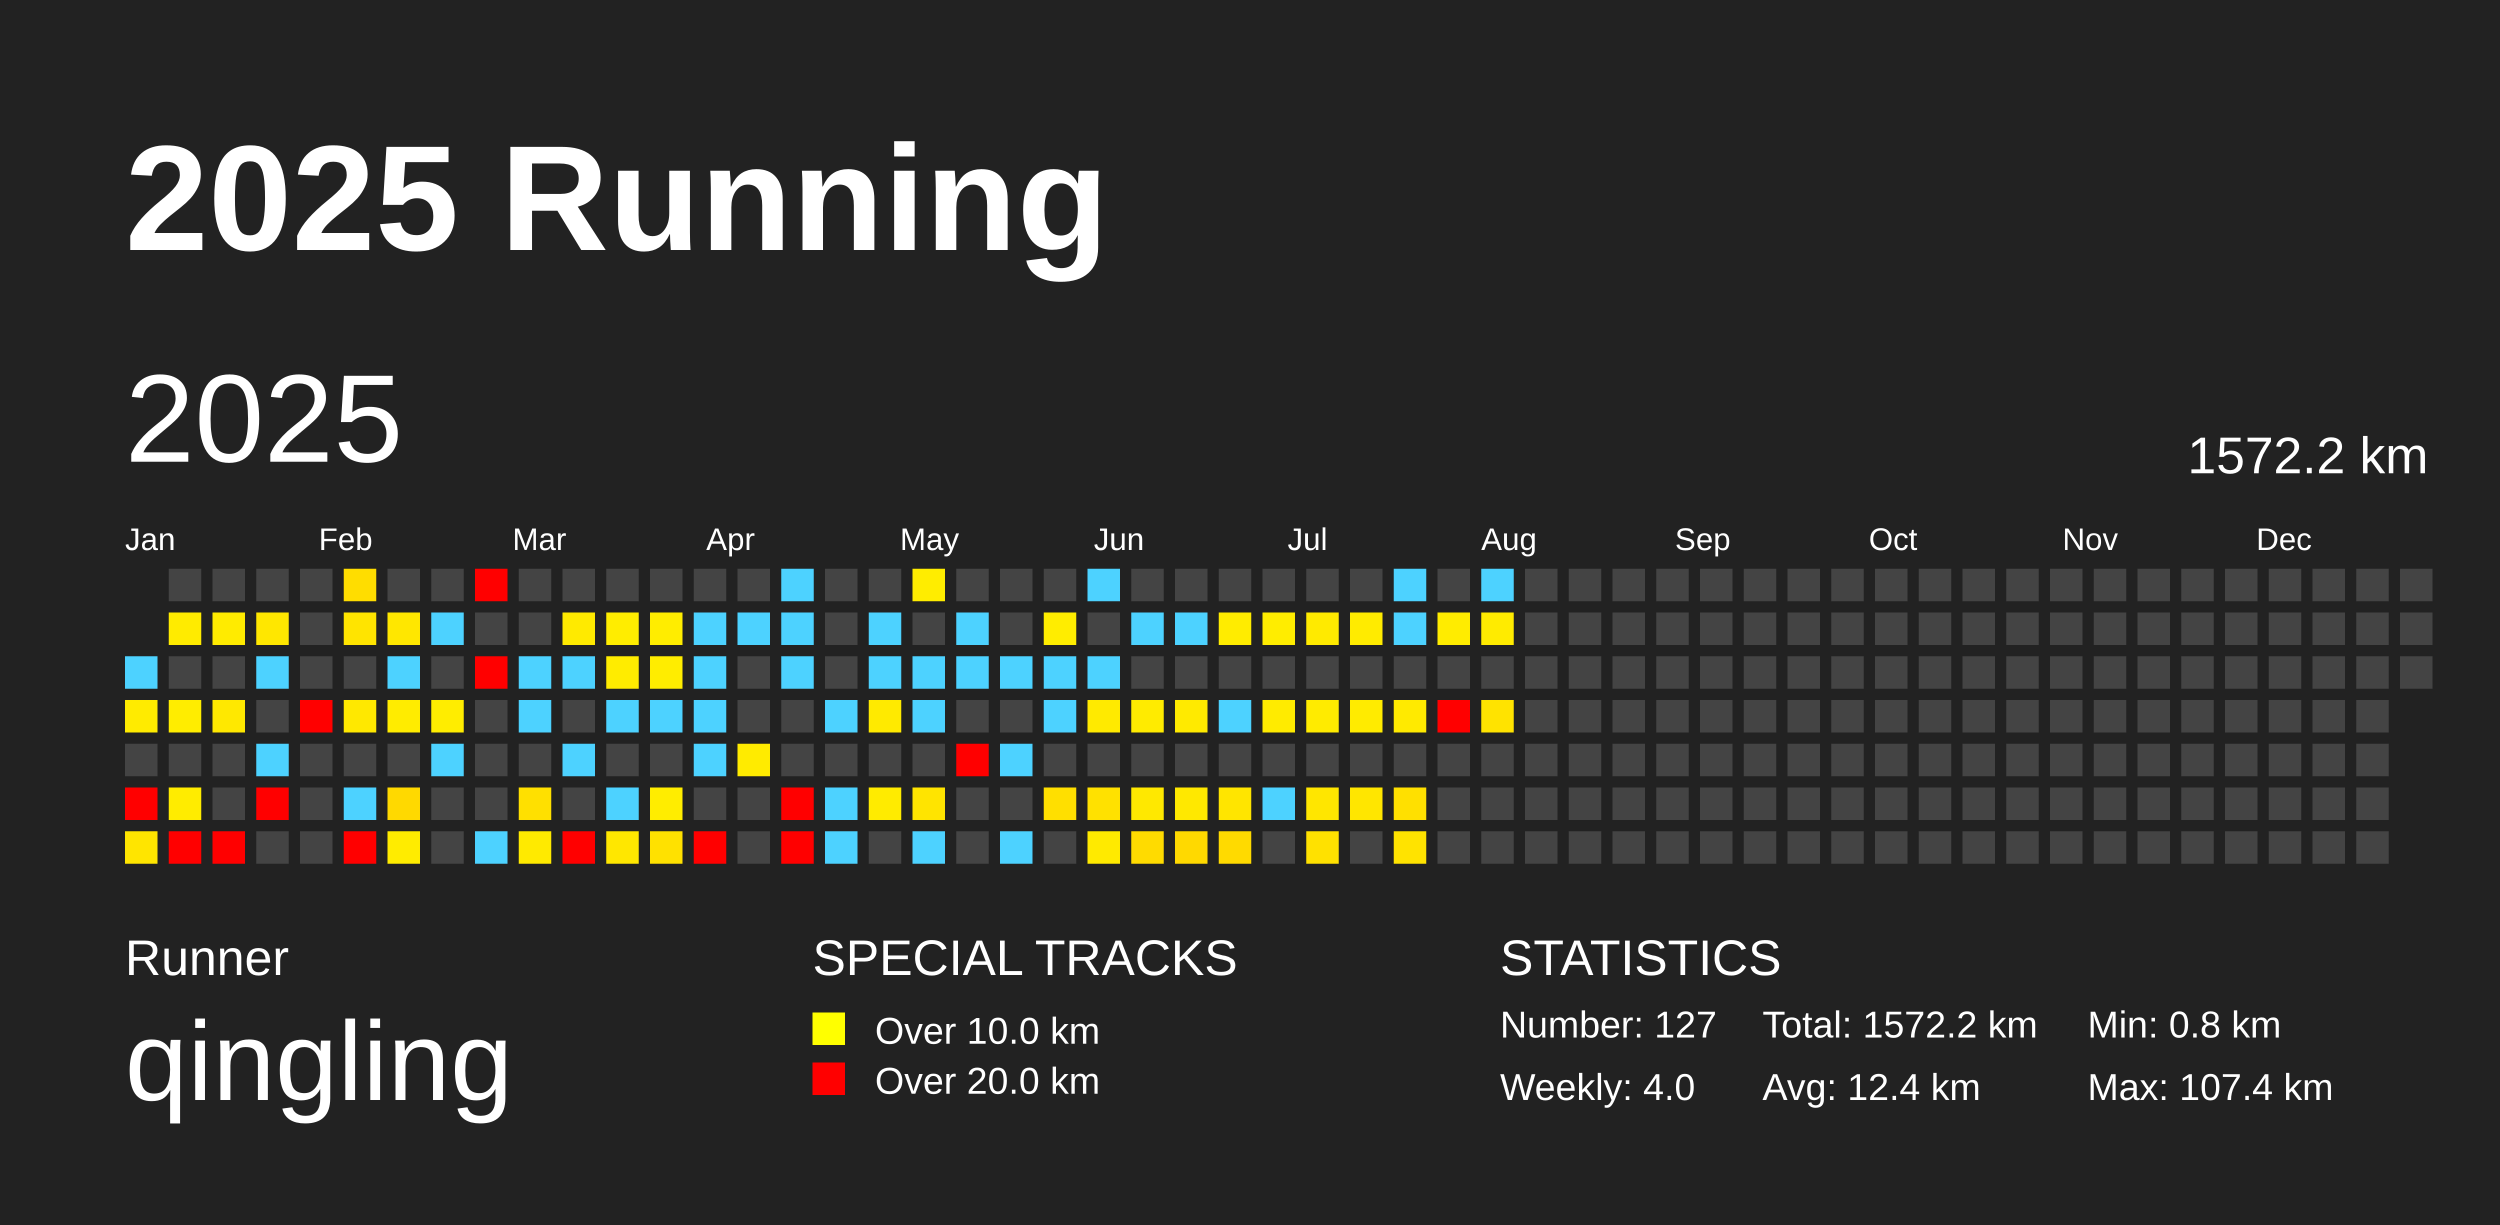
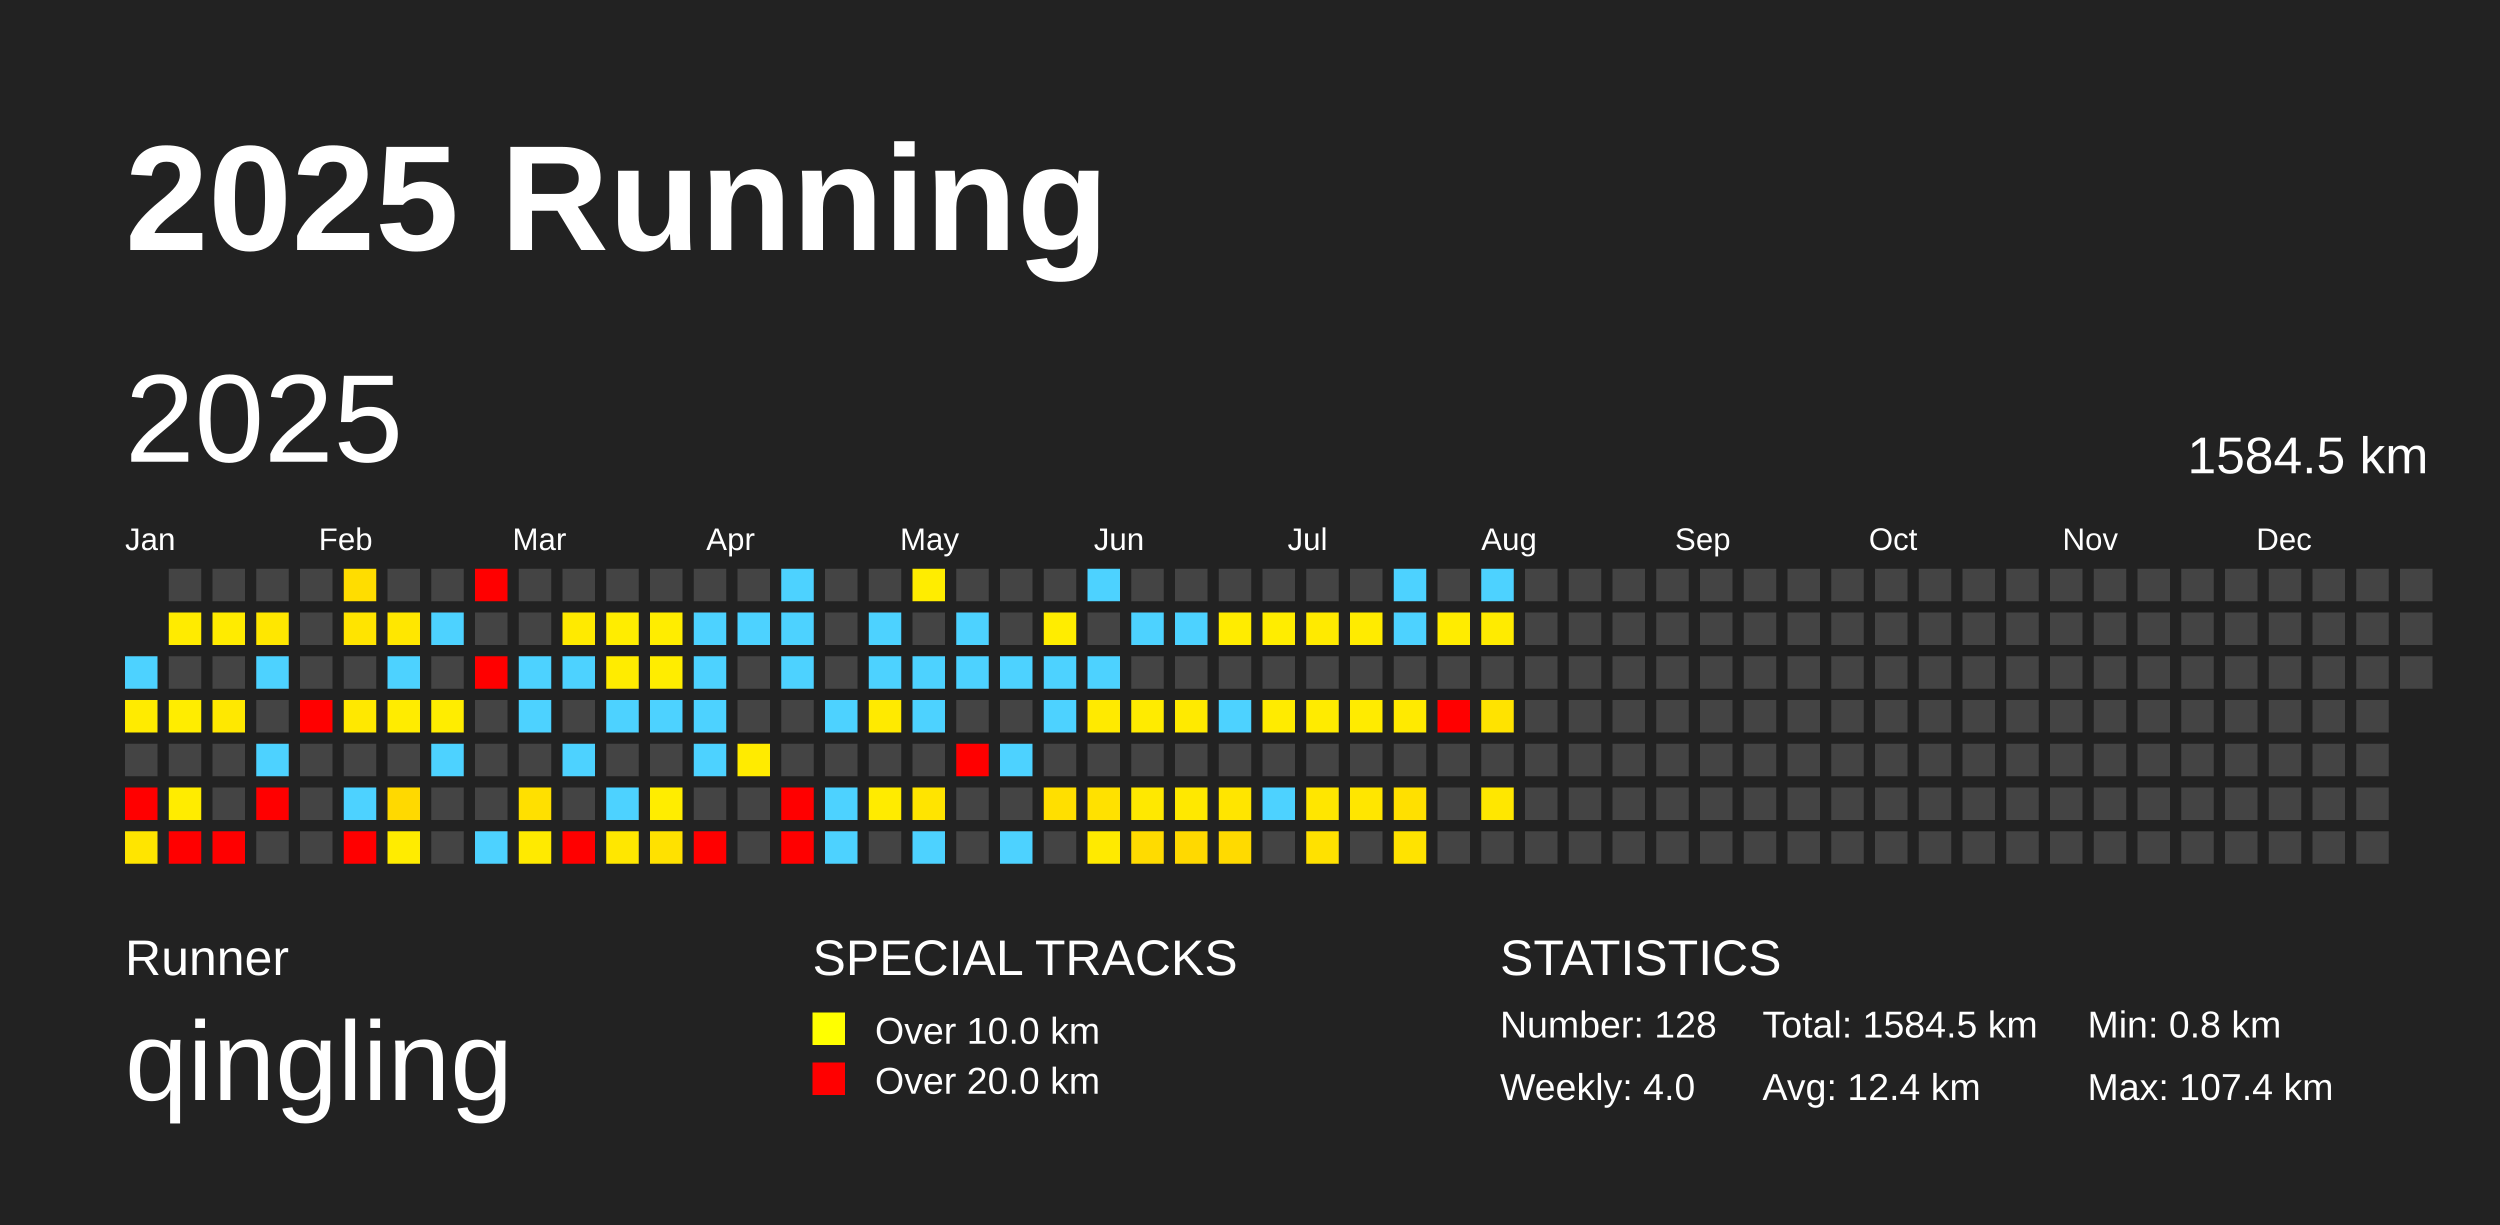
<svg xmlns="http://www.w3.org/2000/svg" baseProfile="full" height="98mm" version="1.1" viewBox="0,0,200,98" width="200mm">
  <defs />
  <rect fill="#222222" height="98" width="200" x="0" y="0" />
  <text fill="#FFFFFF" style="font-size:12px; font-family:Arial; font-weight:bold;" x="10" y="20">2025 Running</text>
  <text fill="#FFFFFF" style="font-size:4px; font-family:Arial" x="10" y="78">Runner</text>
  <text fill="#FFFFFF" style="font-size:9px; font-family:Arial" x="10" y="88">qingling</text>
  <text fill="#FFFFFF" style="font-size:4px; font-family:Arial" x="65" y="78">SPECIAL TRACKS</text>
  <rect fill="yellow" height="2.6" width="2.6" x="65" y="81" />
  <text fill="#FFFFFF" style="font-size:3px; font-family:Arial" x="70" y="83.5">Over 10.0 km</text>
  <rect fill="red" height="2.6" width="2.6" x="65" y="85" />
  <text fill="#FFFFFF" style="font-size:3px; font-family:Arial" x="70" y="87.5">Over 20.0 km</text>
  <text fill="#FFFFFF" style="font-size:4px; font-family:Arial" x="120" y="78">STATISTICS</text>
-   <text fill="#FFFFFF" style="font-size:3px; font-family:Arial" x="120" y="83">Number: 127</text>
+   <text fill="#FFFFFF" style="font-size:3px; font-family:Arial" x="120" y="83">Number: 128</text>
  <text fill="#FFFFFF" style="font-size:3px; font-family:Arial" x="120" y="88">Weekly: 4.0</text>
-   <text fill="#FFFFFF" style="font-size:3px; font-family:Arial" x="141" y="83">Total: 1572.2 km</text>
+   <text fill="#FFFFFF" style="font-size:3px; font-family:Arial" x="141" y="83">Total: 1584.5 km</text>
  <text fill="#FFFFFF" style="font-size:3px; font-family:Arial" x="141" y="88">Avg: 12.4 km</text>
  <text fill="#FFFFFF" style="font-size:3px; font-family:Arial" x="167" y="83">Min: 0.8 km</text>
  <text fill="#FFFFFF" style="font-size:3px; font-family:Arial" x="167" y="88">Max: 107.4 km</text>
  <text dominant-baseline="hanging" fill="#FFFFFF" style="font-size:10.0px; font-family:Arial;" x="10" y="30">2025</text>
-   <text dominant-baseline="hanging" fill="#FFFFFF" style="font-size:4.125px; font-family:Arial;" x="175" y="35">1572.2 km</text>
+   <text dominant-baseline="hanging" fill="#FFFFFF" style="font-size:4.125px; font-family:Arial;" x="175" y="35">1584.5 km</text>
  <text fill="#FFFFFF" style="font-size:2.5px; font-family:Arial" x="10.0" y="44">Jan</text>
  <text fill="#FFFFFF" style="font-size:2.5px; font-family:Arial" x="25.5" y="44">Feb</text>
  <text fill="#FFFFFF" style="font-size:2.5px; font-family:Arial" x="41.0" y="44">Mar</text>
  <text fill="#FFFFFF" style="font-size:2.5px; font-family:Arial" x="56.5" y="44">Apr</text>
  <text fill="#FFFFFF" style="font-size:2.5px; font-family:Arial" x="72.0" y="44">May</text>
  <text fill="#FFFFFF" style="font-size:2.5px; font-family:Arial" x="87.5" y="44">Jun</text>
  <text fill="#FFFFFF" style="font-size:2.5px; font-family:Arial" x="103.0" y="44">Jul</text>
  <text fill="#FFFFFF" style="font-size:2.5px; font-family:Arial" x="118.5" y="44">Aug</text>
  <text fill="#FFFFFF" style="font-size:2.5px; font-family:Arial" x="134.0" y="44">Sep</text>
  <text fill="#FFFFFF" style="font-size:2.5px; font-family:Arial" x="149.5" y="44">Oct</text>
  <text fill="#FFFFFF" style="font-size:2.5px; font-family:Arial" x="165.0" y="44">Nov</text>
  <text fill="#FFFFFF" style="font-size:2.5px; font-family:Arial" x="180.5" y="44">Dec</text>
  <rect fill="#4dd2ff" height="2.6" width="2.6" x="10.0" y="52.5" />
  <rect fill="#ffeb00" height="2.6" width="2.6" x="10.0" y="56.0" />
  <rect fill="#444444" height="2.6" width="2.6" x="10.0" y="59.5" />
  <rect fill="red" height="2.6" width="2.6" x="10.0" y="63.0" />
  <rect fill="#ffe500" height="2.6" width="2.6" x="10.0" y="66.5" />
  <rect fill="#444444" height="2.6" width="2.6" x="13.5" y="45.5" />
  <rect fill="#ffeb00" height="2.6" width="2.6" x="13.5" y="49.0" />
  <rect fill="#444444" height="2.6" width="2.6" x="13.5" y="52.5" />
  <rect fill="#ffed00" height="2.6" width="2.6" x="13.5" y="56.0" />
  <rect fill="#444444" height="2.6" width="2.6" x="13.5" y="59.5" />
  <rect fill="#ffec00" height="2.6" width="2.6" x="13.5" y="63.0" />
  <rect fill="red" height="2.6" width="2.6" x="13.5" y="66.5" />
  <rect fill="#444444" height="2.6" width="2.6" x="17.0" y="45.5" />
  <rect fill="#ffeb00" height="2.6" width="2.6" x="17.0" y="49.0" />
  <rect fill="#444444" height="2.6" width="2.6" x="17.0" y="52.5" />
  <rect fill="#ffe800" height="2.6" width="2.6" x="17.0" y="56.0" />
  <rect fill="#444444" height="2.6" width="2.6" x="17.0" y="59.5" />
  <rect fill="#444444" height="2.6" width="2.6" x="17.0" y="63.0" />
  <rect fill="red" height="2.6" width="2.6" x="17.0" y="66.5" />
  <rect fill="#444444" height="2.6" width="2.6" x="20.5" y="45.5" />
  <rect fill="#ffe700" height="2.6" width="2.6" x="20.5" y="49.0" />
  <rect fill="#4dd2ff" height="2.6" width="2.6" x="20.5" y="52.5" />
  <rect fill="#444444" height="2.6" width="2.6" x="20.5" y="56.0" />
  <rect fill="#4dd2ff" height="2.6" width="2.6" x="20.5" y="59.5" />
  <rect fill="red" height="2.6" width="2.6" x="20.5" y="63.0" />
  <rect fill="#444444" height="2.6" width="2.6" x="20.5" y="66.5" />
  <rect fill="#444444" height="2.6" width="2.6" x="24.0" y="45.5" />
  <rect fill="#444444" height="2.6" width="2.6" x="24.0" y="49.0" />
  <rect fill="#444444" height="2.6" width="2.6" x="24.0" y="52.5" />
  <rect fill="red" height="2.6" width="2.6" x="24.0" y="56.0" />
  <rect fill="#444444" height="2.6" width="2.6" x="24.0" y="59.5" />
  <rect fill="#444444" height="2.6" width="2.6" x="24.0" y="63.0" />
  <rect fill="#444444" height="2.6" width="2.6" x="24.0" y="66.5" />
  <rect fill="#ffdd00" height="2.6" width="2.6" x="27.5" y="45.5" />
  <rect fill="#ffe400" height="2.6" width="2.6" x="27.5" y="49.0" />
  <rect fill="#444444" height="2.6" width="2.6" x="27.5" y="52.5" />
  <rect fill="#ffe800" height="2.6" width="2.6" x="27.5" y="56.0" />
  <rect fill="#444444" height="2.6" width="2.6" x="27.5" y="59.5" />
  <rect fill="#4dd2ff" height="2.6" width="2.6" x="27.5" y="63.0" />
  <rect fill="red" height="2.6" width="2.6" x="27.5" y="66.5" />
  <rect fill="#444444" height="2.6" width="2.6" x="31.0" y="45.5" />
  <rect fill="#ffe700" height="2.6" width="2.6" x="31.0" y="49.0" />
  <rect fill="#4dd2ff" height="2.6" width="2.6" x="31.0" y="52.5" />
  <rect fill="#ffec00" height="2.6" width="2.6" x="31.0" y="56.0" />
  <rect fill="#444444" height="2.6" width="2.6" x="31.0" y="59.5" />
  <rect fill="#ffd900" height="2.6" width="2.6" x="31.0" y="63.0" />
  <rect fill="#ffec00" height="2.6" width="2.6" x="31.0" y="66.5" />
  <rect fill="#444444" height="2.6" width="2.6" x="34.5" y="45.5" />
  <rect fill="#4dd2ff" height="2.6" width="2.6" x="34.5" y="49.0" />
  <rect fill="#444444" height="2.6" width="2.6" x="34.5" y="52.5" />
  <rect fill="#ffed00" height="2.6" width="2.6" x="34.5" y="56.0" />
  <rect fill="#4dd2ff" height="2.6" width="2.6" x="34.5" y="59.5" />
  <rect fill="#444444" height="2.6" width="2.6" x="34.5" y="63.0" />
  <rect fill="#444444" height="2.6" width="2.6" x="34.5" y="66.5" />
  <rect fill="red" height="2.6" width="2.6" x="38.0" y="45.5" />
  <rect fill="#444444" height="2.6" width="2.6" x="38.0" y="49.0" />
  <rect fill="red" height="2.6" width="2.6" x="38.0" y="52.5" />
  <rect fill="#444444" height="2.6" width="2.6" x="38.0" y="56.0" />
  <rect fill="#444444" height="2.6" width="2.6" x="38.0" y="59.5" />
  <rect fill="#444444" height="2.6" width="2.6" x="38.0" y="63.0" />
  <rect fill="#4dd2ff" height="2.6" width="2.6" x="38.0" y="66.5" />
  <rect fill="#444444" height="2.6" width="2.6" x="41.5" y="45.5" />
  <rect fill="#444444" height="2.6" width="2.6" x="41.5" y="49.0" />
  <rect fill="#4dd2ff" height="2.6" width="2.6" x="41.5" y="52.5" />
  <rect fill="#4dd2ff" height="2.6" width="2.6" x="41.5" y="56.0" />
  <rect fill="#444444" height="2.6" width="2.6" x="41.5" y="59.5" />
  <rect fill="#ffe000" height="2.6" width="2.6" x="41.5" y="63.0" />
  <rect fill="#ffea00" height="2.6" width="2.6" x="41.5" y="66.5" />
  <rect fill="#444444" height="2.6" width="2.6" x="45.0" y="45.5" />
  <rect fill="#ffea00" height="2.6" width="2.6" x="45.0" y="49.0" />
  <rect fill="#4dd2ff" height="2.6" width="2.6" x="45.0" y="52.5" />
  <rect fill="#444444" height="2.6" width="2.6" x="45.0" y="56.0" />
  <rect fill="#4dd2ff" height="2.6" width="2.6" x="45.0" y="59.5" />
  <rect fill="#444444" height="2.6" width="2.6" x="45.0" y="63.0" />
  <rect fill="red" height="2.6" width="2.6" x="45.0" y="66.5" />
  <rect fill="#444444" height="2.6" width="2.6" x="48.5" y="45.5" />
  <rect fill="#ffed00" height="2.6" width="2.6" x="48.5" y="49.0" />
  <rect fill="#ffec00" height="2.6" width="2.6" x="48.5" y="52.5" />
  <rect fill="#4dd2ff" height="2.6" width="2.6" x="48.5" y="56.0" />
  <rect fill="#444444" height="2.6" width="2.6" x="48.5" y="59.5" />
  <rect fill="#4dd2ff" height="2.6" width="2.6" x="48.5" y="63.0" />
  <rect fill="#ffe700" height="2.6" width="2.6" x="48.5" y="66.5" />
  <rect fill="#444444" height="2.6" width="2.6" x="52.0" y="45.5" />
  <rect fill="#ffed00" height="2.6" width="2.6" x="52.0" y="49.0" />
  <rect fill="#ffed00" height="2.6" width="2.6" x="52.0" y="52.5" />
  <rect fill="#4dd2ff" height="2.6" width="2.6" x="52.0" y="56.0" />
  <rect fill="#444444" height="2.6" width="2.6" x="52.0" y="59.5" />
  <rect fill="#ffed00" height="2.6" width="2.6" x="52.0" y="63.0" />
  <rect fill="#ffe100" height="2.6" width="2.6" x="52.0" y="66.5" />
  <rect fill="#444444" height="2.6" width="2.6" x="55.5" y="45.5" />
  <rect fill="#4dd2ff" height="2.6" width="2.6" x="55.5" y="49.0" />
  <rect fill="#4dd2ff" height="2.6" width="2.6" x="55.5" y="52.5" />
  <rect fill="#4dd2ff" height="2.6" width="2.6" x="55.5" y="56.0" />
  <rect fill="#4dd2ff" height="2.6" width="2.6" x="55.5" y="59.5" />
  <rect fill="#444444" height="2.6" width="2.6" x="55.5" y="63.0" />
  <rect fill="red" height="2.6" width="2.6" x="55.5" y="66.5" />
  <rect fill="#444444" height="2.6" width="2.6" x="59.0" y="45.5" />
  <rect fill="#4dd2ff" height="2.6" width="2.6" x="59.0" y="49.0" />
  <rect fill="#444444" height="2.6" width="2.6" x="59.0" y="52.5" />
  <rect fill="#444444" height="2.6" width="2.6" x="59.0" y="56.0" />
  <rect fill="#ffeb00" height="2.6" width="2.6" x="59.0" y="59.5" />
  <rect fill="#444444" height="2.6" width="2.6" x="59.0" y="63.0" />
  <rect fill="#444444" height="2.6" width="2.6" x="59.0" y="66.5" />
  <rect fill="#4dd2ff" height="2.6" width="2.6" x="62.5" y="45.5" />
  <rect fill="#4dd2ff" height="2.6" width="2.6" x="62.5" y="49.0" />
  <rect fill="#4dd2ff" height="2.6" width="2.6" x="62.5" y="52.5" />
  <rect fill="#444444" height="2.6" width="2.6" x="62.5" y="56.0" />
  <rect fill="#444444" height="2.6" width="2.6" x="62.5" y="59.5" />
  <rect fill="red" height="2.6" width="2.6" x="62.5" y="63.0" />
  <rect fill="red" height="2.6" width="2.6" x="62.5" y="66.5" />
  <rect fill="#444444" height="2.6" width="2.6" x="66.0" y="45.5" />
  <rect fill="#444444" height="2.6" width="2.6" x="66.0" y="49.0" />
  <rect fill="#444444" height="2.6" width="2.6" x="66.0" y="52.5" />
  <rect fill="#4dd2ff" height="2.6" width="2.6" x="66.0" y="56.0" />
  <rect fill="#444444" height="2.6" width="2.6" x="66.0" y="59.5" />
  <rect fill="#4dd2ff" height="2.6" width="2.6" x="66.0" y="63.0" />
  <rect fill="#4dd2ff" height="2.6" width="2.6" x="66.0" y="66.5" />
  <rect fill="#444444" height="2.6" width="2.6" x="69.5" y="45.5" />
  <rect fill="#4dd2ff" height="2.6" width="2.6" x="69.5" y="49.0" />
  <rect fill="#4dd2ff" height="2.6" width="2.6" x="69.5" y="52.5" />
  <rect fill="#ffea00" height="2.6" width="2.6" x="69.5" y="56.0" />
  <rect fill="#444444" height="2.6" width="2.6" x="69.5" y="59.5" />
  <rect fill="#ffeb00" height="2.6" width="2.6" x="69.5" y="63.0" />
  <rect fill="#444444" height="2.6" width="2.6" x="69.5" y="66.5" />
  <rect fill="#ffed00" height="2.6" width="2.6" x="73.0" y="45.5" />
  <rect fill="#444444" height="2.6" width="2.6" x="73.0" y="49.0" />
  <rect fill="#4dd2ff" height="2.6" width="2.6" x="73.0" y="52.5" />
  <rect fill="#4dd2ff" height="2.6" width="2.6" x="73.0" y="56.0" />
  <rect fill="#444444" height="2.6" width="2.6" x="73.0" y="59.5" />
  <rect fill="#ffe400" height="2.6" width="2.6" x="73.0" y="63.0" />
  <rect fill="#4dd2ff" height="2.6" width="2.6" x="73.0" y="66.5" />
  <rect fill="#444444" height="2.6" width="2.6" x="76.5" y="45.5" />
  <rect fill="#4dd2ff" height="2.6" width="2.6" x="76.5" y="49.0" />
  <rect fill="#4dd2ff" height="2.6" width="2.6" x="76.5" y="52.5" />
  <rect fill="#444444" height="2.6" width="2.6" x="76.5" y="56.0" />
  <rect fill="red" height="2.6" width="2.6" x="76.5" y="59.5" />
  <rect fill="#444444" height="2.6" width="2.6" x="76.5" y="63.0" />
  <rect fill="#444444" height="2.6" width="2.6" x="76.5" y="66.5" />
  <rect fill="#444444" height="2.6" width="2.6" x="80.0" y="45.5" />
  <rect fill="#444444" height="2.6" width="2.6" x="80.0" y="49.0" />
  <rect fill="#4dd2ff" height="2.6" width="2.6" x="80.0" y="52.5" />
  <rect fill="#444444" height="2.6" width="2.6" x="80.0" y="56.0" />
  <rect fill="#4dd2ff" height="2.6" width="2.6" x="80.0" y="59.5" />
  <rect fill="#444444" height="2.6" width="2.6" x="80.0" y="63.0" />
  <rect fill="#4dd2ff" height="2.6" width="2.6" x="80.0" y="66.5" />
  <rect fill="#444444" height="2.6" width="2.6" x="83.5" y="45.5" />
  <rect fill="#ffed00" height="2.6" width="2.6" x="83.5" y="49.0" />
  <rect fill="#4dd2ff" height="2.6" width="2.6" x="83.5" y="52.5" />
  <rect fill="#4dd2ff" height="2.6" width="2.6" x="83.5" y="56.0" />
  <rect fill="#444444" height="2.6" width="2.6" x="83.5" y="59.5" />
  <rect fill="#ffdf00" height="2.6" width="2.6" x="83.5" y="63.0" />
  <rect fill="#444444" height="2.6" width="2.6" x="83.5" y="66.5" />
  <rect fill="#4dd2ff" height="2.6" width="2.6" x="87.0" y="45.5" />
  <rect fill="#444444" height="2.6" width="2.6" x="87.0" y="49.0" />
  <rect fill="#4dd2ff" height="2.6" width="2.6" x="87.0" y="52.5" />
  <rect fill="#ffea00" height="2.6" width="2.6" x="87.0" y="56.0" />
  <rect fill="#444444" height="2.6" width="2.6" x="87.0" y="59.5" />
  <rect fill="#ffe100" height="2.6" width="2.6" x="87.0" y="63.0" />
  <rect fill="#ffea00" height="2.6" width="2.6" x="87.0" y="66.5" />
  <rect fill="#444444" height="2.6" width="2.6" x="90.5" y="45.5" />
  <rect fill="#4dd2ff" height="2.6" width="2.6" x="90.5" y="49.0" />
  <rect fill="#444444" height="2.6" width="2.6" x="90.5" y="52.5" />
  <rect fill="#ffeb00" height="2.6" width="2.6" x="90.5" y="56.0" />
  <rect fill="#444444" height="2.6" width="2.6" x="90.5" y="59.5" />
  <rect fill="#ffe800" height="2.6" width="2.6" x="90.5" y="63.0" />
  <rect fill="#ffdb00" height="2.6" width="2.6" x="90.5" y="66.5" />
  <rect fill="#444444" height="2.6" width="2.6" x="94.0" y="45.5" />
  <rect fill="#4dd2ff" height="2.6" width="2.6" x="94.0" y="49.0" />
  <rect fill="#444444" height="2.6" width="2.6" x="94.0" y="52.5" />
  <rect fill="#ffea00" height="2.6" width="2.6" x="94.0" y="56.0" />
  <rect fill="#444444" height="2.6" width="2.6" x="94.0" y="59.5" />
  <rect fill="#ffe800" height="2.6" width="2.6" x="94.0" y="63.0" />
  <rect fill="#ffd900" height="2.6" width="2.6" x="94.0" y="66.5" />
  <rect fill="#444444" height="2.6" width="2.6" x="97.5" y="45.5" />
  <rect fill="#ffec00" height="2.6" width="2.6" x="97.5" y="49.0" />
  <rect fill="#444444" height="2.6" width="2.6" x="97.5" y="52.5" />
  <rect fill="#4dd2ff" height="2.6" width="2.6" x="97.5" y="56.0" />
  <rect fill="#444444" height="2.6" width="2.6" x="97.5" y="59.5" />
  <rect fill="#ffe500" height="2.6" width="2.6" x="97.5" y="63.0" />
  <rect fill="#ffda00" height="2.6" width="2.6" x="97.5" y="66.5" />
  <rect fill="#444444" height="2.6" width="2.6" x="101.0" y="45.5" />
  <rect fill="#ffed00" height="2.6" width="2.6" x="101.0" y="49.0" />
  <rect fill="#444444" height="2.6" width="2.6" x="101.0" y="52.5" />
  <rect fill="#ffeb00" height="2.6" width="2.6" x="101.0" y="56.0" />
  <rect fill="#444444" height="2.6" width="2.6" x="101.0" y="59.5" />
  <rect fill="#4dd2ff" height="2.6" width="2.6" x="101.0" y="63.0" />
  <rect fill="#444444" height="2.6" width="2.6" x="101.0" y="66.5" />
  <rect fill="#444444" height="2.6" width="2.6" x="104.5" y="45.5" />
  <rect fill="#ffea00" height="2.6" width="2.6" x="104.5" y="49.0" />
  <rect fill="#444444" height="2.6" width="2.6" x="104.5" y="52.5" />
  <rect fill="#ffeb00" height="2.6" width="2.6" x="104.5" y="56.0" />
  <rect fill="#444444" height="2.6" width="2.6" x="104.5" y="59.5" />
  <rect fill="#ffe600" height="2.6" width="2.6" x="104.5" y="63.0" />
  <rect fill="#ffe100" height="2.6" width="2.6" x="104.5" y="66.5" />
  <rect fill="#444444" height="2.6" width="2.6" x="108.0" y="45.5" />
  <rect fill="#ffeb00" height="2.6" width="2.6" x="108.0" y="49.0" />
  <rect fill="#444444" height="2.6" width="2.6" x="108.0" y="52.5" />
  <rect fill="#ffeb00" height="2.6" width="2.6" x="108.0" y="56.0" />
  <rect fill="#444444" height="2.6" width="2.6" x="108.0" y="59.5" />
  <rect fill="#ffe600" height="2.6" width="2.6" x="108.0" y="63.0" />
  <rect fill="#444444" height="2.6" width="2.6" x="108.0" y="66.5" />
  <rect fill="#4dd2ff" height="2.6" width="2.6" x="111.5" y="45.5" />
  <rect fill="#4dd2ff" height="2.6" width="2.6" x="111.5" y="49.0" />
  <rect fill="#444444" height="2.6" width="2.6" x="111.5" y="52.5" />
  <rect fill="#ffea00" height="2.6" width="2.6" x="111.5" y="56.0" />
  <rect fill="#444444" height="2.6" width="2.6" x="111.5" y="59.5" />
  <rect fill="#ffe000" height="2.6" width="2.6" x="111.5" y="63.0" />
  <rect fill="#ffe300" height="2.6" width="2.6" x="111.5" y="66.5" />
  <rect fill="#444444" height="2.6" width="2.6" x="115.0" y="45.5" />
  <rect fill="#ffec00" height="2.6" width="2.6" x="115.0" y="49.0" />
  <rect fill="#444444" height="2.6" width="2.6" x="115.0" y="52.5" />
  <rect fill="red" height="2.6" width="2.6" x="115.0" y="56.0" />
  <rect fill="#444444" height="2.6" width="2.6" x="115.0" y="59.5" />
  <rect fill="#444444" height="2.6" width="2.6" x="115.0" y="63.0" />
  <rect fill="#444444" height="2.6" width="2.6" x="115.0" y="66.5" />
  <rect fill="#4dd2ff" height="2.6" width="2.6" x="118.5" y="45.5" />
  <rect fill="#ffeb00" height="2.6" width="2.6" x="118.5" y="49.0" />
  <rect fill="#444444" height="2.6" width="2.6" x="118.5" y="52.5" />
  <rect fill="#ffe300" height="2.6" width="2.6" x="118.5" y="56.0" />
  <rect fill="#444444" height="2.6" width="2.6" x="118.5" y="59.5" />
-   <rect fill="#444444" height="2.6" width="2.6" x="118.5" y="63.0" />
+   <rect fill="#ffe700" height="2.6" width="2.6" x="118.5" y="63.0" />
  <rect fill="#444444" height="2.6" width="2.6" x="118.5" y="66.5" />
  <rect fill="#444444" height="2.6" width="2.6" x="122.0" y="45.5" />
  <rect fill="#444444" height="2.6" width="2.6" x="122.0" y="49.0" />
  <rect fill="#444444" height="2.6" width="2.6" x="122.0" y="52.5" />
  <rect fill="#444444" height="2.6" width="2.6" x="122.0" y="56.0" />
  <rect fill="#444444" height="2.6" width="2.6" x="122.0" y="59.5" />
  <rect fill="#444444" height="2.6" width="2.6" x="122.0" y="63.0" />
  <rect fill="#444444" height="2.6" width="2.6" x="122.0" y="66.5" />
  <rect fill="#444444" height="2.6" width="2.6" x="125.5" y="45.5" />
  <rect fill="#444444" height="2.6" width="2.6" x="125.5" y="49.0" />
  <rect fill="#444444" height="2.6" width="2.6" x="125.5" y="52.5" />
  <rect fill="#444444" height="2.6" width="2.6" x="125.5" y="56.0" />
  <rect fill="#444444" height="2.6" width="2.6" x="125.5" y="59.5" />
  <rect fill="#444444" height="2.6" width="2.6" x="125.5" y="63.0" />
  <rect fill="#444444" height="2.6" width="2.6" x="125.5" y="66.5" />
  <rect fill="#444444" height="2.6" width="2.6" x="129.0" y="45.5" />
  <rect fill="#444444" height="2.6" width="2.6" x="129.0" y="49.0" />
  <rect fill="#444444" height="2.6" width="2.6" x="129.0" y="52.5" />
  <rect fill="#444444" height="2.6" width="2.6" x="129.0" y="56.0" />
  <rect fill="#444444" height="2.6" width="2.6" x="129.0" y="59.5" />
  <rect fill="#444444" height="2.6" width="2.6" x="129.0" y="63.0" />
  <rect fill="#444444" height="2.6" width="2.6" x="129.0" y="66.5" />
  <rect fill="#444444" height="2.6" width="2.6" x="132.5" y="45.5" />
  <rect fill="#444444" height="2.6" width="2.6" x="132.5" y="49.0" />
  <rect fill="#444444" height="2.6" width="2.6" x="132.5" y="52.5" />
  <rect fill="#444444" height="2.6" width="2.6" x="132.5" y="56.0" />
  <rect fill="#444444" height="2.6" width="2.6" x="132.5" y="59.5" />
  <rect fill="#444444" height="2.6" width="2.6" x="132.5" y="63.0" />
  <rect fill="#444444" height="2.6" width="2.6" x="132.5" y="66.5" />
  <rect fill="#444444" height="2.6" width="2.6" x="136.0" y="45.5" />
  <rect fill="#444444" height="2.6" width="2.6" x="136.0" y="49.0" />
  <rect fill="#444444" height="2.6" width="2.6" x="136.0" y="52.5" />
  <rect fill="#444444" height="2.6" width="2.6" x="136.0" y="56.0" />
  <rect fill="#444444" height="2.6" width="2.6" x="136.0" y="59.5" />
  <rect fill="#444444" height="2.6" width="2.6" x="136.0" y="63.0" />
  <rect fill="#444444" height="2.6" width="2.6" x="136.0" y="66.5" />
  <rect fill="#444444" height="2.6" width="2.6" x="139.5" y="45.5" />
  <rect fill="#444444" height="2.6" width="2.6" x="139.5" y="49.0" />
  <rect fill="#444444" height="2.6" width="2.6" x="139.5" y="52.5" />
  <rect fill="#444444" height="2.6" width="2.6" x="139.5" y="56.0" />
  <rect fill="#444444" height="2.6" width="2.6" x="139.5" y="59.5" />
  <rect fill="#444444" height="2.6" width="2.6" x="139.5" y="63.0" />
  <rect fill="#444444" height="2.6" width="2.6" x="139.5" y="66.5" />
  <rect fill="#444444" height="2.6" width="2.6" x="143.0" y="45.5" />
  <rect fill="#444444" height="2.6" width="2.6" x="143.0" y="49.0" />
  <rect fill="#444444" height="2.6" width="2.6" x="143.0" y="52.5" />
  <rect fill="#444444" height="2.6" width="2.6" x="143.0" y="56.0" />
  <rect fill="#444444" height="2.6" width="2.6" x="143.0" y="59.5" />
  <rect fill="#444444" height="2.6" width="2.6" x="143.0" y="63.0" />
  <rect fill="#444444" height="2.6" width="2.6" x="143.0" y="66.5" />
  <rect fill="#444444" height="2.6" width="2.6" x="146.5" y="45.5" />
  <rect fill="#444444" height="2.6" width="2.6" x="146.5" y="49.0" />
  <rect fill="#444444" height="2.6" width="2.6" x="146.5" y="52.5" />
  <rect fill="#444444" height="2.6" width="2.6" x="146.5" y="56.0" />
  <rect fill="#444444" height="2.6" width="2.6" x="146.5" y="59.5" />
  <rect fill="#444444" height="2.6" width="2.6" x="146.5" y="63.0" />
  <rect fill="#444444" height="2.6" width="2.6" x="146.5" y="66.5" />
  <rect fill="#444444" height="2.6" width="2.6" x="150.0" y="45.5" />
  <rect fill="#444444" height="2.6" width="2.6" x="150.0" y="49.0" />
  <rect fill="#444444" height="2.6" width="2.6" x="150.0" y="52.5" />
  <rect fill="#444444" height="2.6" width="2.6" x="150.0" y="56.0" />
  <rect fill="#444444" height="2.6" width="2.6" x="150.0" y="59.5" />
  <rect fill="#444444" height="2.6" width="2.6" x="150.0" y="63.0" />
  <rect fill="#444444" height="2.6" width="2.6" x="150.0" y="66.5" />
  <rect fill="#444444" height="2.6" width="2.6" x="153.5" y="45.5" />
  <rect fill="#444444" height="2.6" width="2.6" x="153.5" y="49.0" />
  <rect fill="#444444" height="2.6" width="2.6" x="153.5" y="52.5" />
  <rect fill="#444444" height="2.6" width="2.6" x="153.5" y="56.0" />
  <rect fill="#444444" height="2.6" width="2.6" x="153.5" y="59.5" />
  <rect fill="#444444" height="2.6" width="2.6" x="153.5" y="63.0" />
  <rect fill="#444444" height="2.6" width="2.6" x="153.5" y="66.5" />
  <rect fill="#444444" height="2.6" width="2.6" x="157.0" y="45.5" />
  <rect fill="#444444" height="2.6" width="2.6" x="157.0" y="49.0" />
  <rect fill="#444444" height="2.6" width="2.6" x="157.0" y="52.5" />
  <rect fill="#444444" height="2.6" width="2.6" x="157.0" y="56.0" />
  <rect fill="#444444" height="2.6" width="2.6" x="157.0" y="59.5" />
  <rect fill="#444444" height="2.6" width="2.6" x="157.0" y="63.0" />
  <rect fill="#444444" height="2.6" width="2.6" x="157.0" y="66.5" />
  <rect fill="#444444" height="2.6" width="2.6" x="160.5" y="45.5" />
  <rect fill="#444444" height="2.6" width="2.6" x="160.5" y="49.0" />
  <rect fill="#444444" height="2.6" width="2.6" x="160.5" y="52.5" />
  <rect fill="#444444" height="2.6" width="2.6" x="160.5" y="56.0" />
  <rect fill="#444444" height="2.6" width="2.6" x="160.5" y="59.5" />
  <rect fill="#444444" height="2.6" width="2.6" x="160.5" y="63.0" />
  <rect fill="#444444" height="2.6" width="2.6" x="160.5" y="66.5" />
  <rect fill="#444444" height="2.6" width="2.6" x="164.0" y="45.5" />
  <rect fill="#444444" height="2.6" width="2.6" x="164.0" y="49.0" />
  <rect fill="#444444" height="2.6" width="2.6" x="164.0" y="52.5" />
  <rect fill="#444444" height="2.6" width="2.6" x="164.0" y="56.0" />
  <rect fill="#444444" height="2.6" width="2.6" x="164.0" y="59.5" />
  <rect fill="#444444" height="2.6" width="2.6" x="164.0" y="63.0" />
  <rect fill="#444444" height="2.6" width="2.6" x="164.0" y="66.5" />
  <rect fill="#444444" height="2.6" width="2.6" x="167.5" y="45.5" />
  <rect fill="#444444" height="2.6" width="2.6" x="167.5" y="49.0" />
  <rect fill="#444444" height="2.6" width="2.6" x="167.5" y="52.5" />
  <rect fill="#444444" height="2.6" width="2.6" x="167.5" y="56.0" />
  <rect fill="#444444" height="2.6" width="2.6" x="167.5" y="59.5" />
  <rect fill="#444444" height="2.6" width="2.6" x="167.5" y="63.0" />
  <rect fill="#444444" height="2.6" width="2.6" x="167.5" y="66.5" />
  <rect fill="#444444" height="2.6" width="2.6" x="171.0" y="45.5" />
  <rect fill="#444444" height="2.6" width="2.6" x="171.0" y="49.0" />
  <rect fill="#444444" height="2.6" width="2.6" x="171.0" y="52.5" />
  <rect fill="#444444" height="2.6" width="2.6" x="171.0" y="56.0" />
  <rect fill="#444444" height="2.6" width="2.6" x="171.0" y="59.5" />
  <rect fill="#444444" height="2.6" width="2.6" x="171.0" y="63.0" />
  <rect fill="#444444" height="2.6" width="2.6" x="171.0" y="66.5" />
  <rect fill="#444444" height="2.6" width="2.6" x="174.5" y="45.5" />
  <rect fill="#444444" height="2.6" width="2.6" x="174.5" y="49.0" />
  <rect fill="#444444" height="2.6" width="2.6" x="174.5" y="52.5" />
  <rect fill="#444444" height="2.6" width="2.6" x="174.5" y="56.0" />
  <rect fill="#444444" height="2.6" width="2.6" x="174.5" y="59.5" />
  <rect fill="#444444" height="2.6" width="2.6" x="174.5" y="63.0" />
  <rect fill="#444444" height="2.6" width="2.6" x="174.5" y="66.5" />
  <rect fill="#444444" height="2.6" width="2.6" x="178.0" y="45.5" />
  <rect fill="#444444" height="2.6" width="2.6" x="178.0" y="49.0" />
  <rect fill="#444444" height="2.6" width="2.6" x="178.0" y="52.5" />
  <rect fill="#444444" height="2.6" width="2.6" x="178.0" y="56.0" />
  <rect fill="#444444" height="2.6" width="2.6" x="178.0" y="59.5" />
  <rect fill="#444444" height="2.6" width="2.6" x="178.0" y="63.0" />
  <rect fill="#444444" height="2.6" width="2.6" x="178.0" y="66.5" />
  <rect fill="#444444" height="2.6" width="2.6" x="181.5" y="45.5" />
  <rect fill="#444444" height="2.6" width="2.6" x="181.5" y="49.0" />
  <rect fill="#444444" height="2.6" width="2.6" x="181.5" y="52.5" />
  <rect fill="#444444" height="2.6" width="2.6" x="181.5" y="56.0" />
  <rect fill="#444444" height="2.6" width="2.6" x="181.5" y="59.5" />
  <rect fill="#444444" height="2.6" width="2.6" x="181.5" y="63.0" />
  <rect fill="#444444" height="2.6" width="2.6" x="181.5" y="66.5" />
  <rect fill="#444444" height="2.6" width="2.6" x="185.0" y="45.5" />
  <rect fill="#444444" height="2.6" width="2.6" x="185.0" y="49.0" />
  <rect fill="#444444" height="2.6" width="2.6" x="185.0" y="52.5" />
  <rect fill="#444444" height="2.6" width="2.6" x="185.0" y="56.0" />
  <rect fill="#444444" height="2.6" width="2.6" x="185.0" y="59.5" />
  <rect fill="#444444" height="2.6" width="2.6" x="185.0" y="63.0" />
  <rect fill="#444444" height="2.6" width="2.6" x="185.0" y="66.5" />
  <rect fill="#444444" height="2.6" width="2.6" x="188.5" y="45.5" />
  <rect fill="#444444" height="2.6" width="2.6" x="188.5" y="49.0" />
  <rect fill="#444444" height="2.6" width="2.6" x="188.5" y="52.5" />
  <rect fill="#444444" height="2.6" width="2.6" x="188.5" y="56.0" />
  <rect fill="#444444" height="2.6" width="2.6" x="188.5" y="59.5" />
  <rect fill="#444444" height="2.6" width="2.6" x="188.5" y="63.0" />
  <rect fill="#444444" height="2.6" width="2.6" x="188.5" y="66.5" />
  <rect fill="#444444" height="2.6" width="2.6" x="192.0" y="45.5" />
  <rect fill="#444444" height="2.6" width="2.6" x="192.0" y="49.0" />
  <rect fill="#444444" height="2.6" width="2.6" x="192.0" y="52.5" />
</svg>
